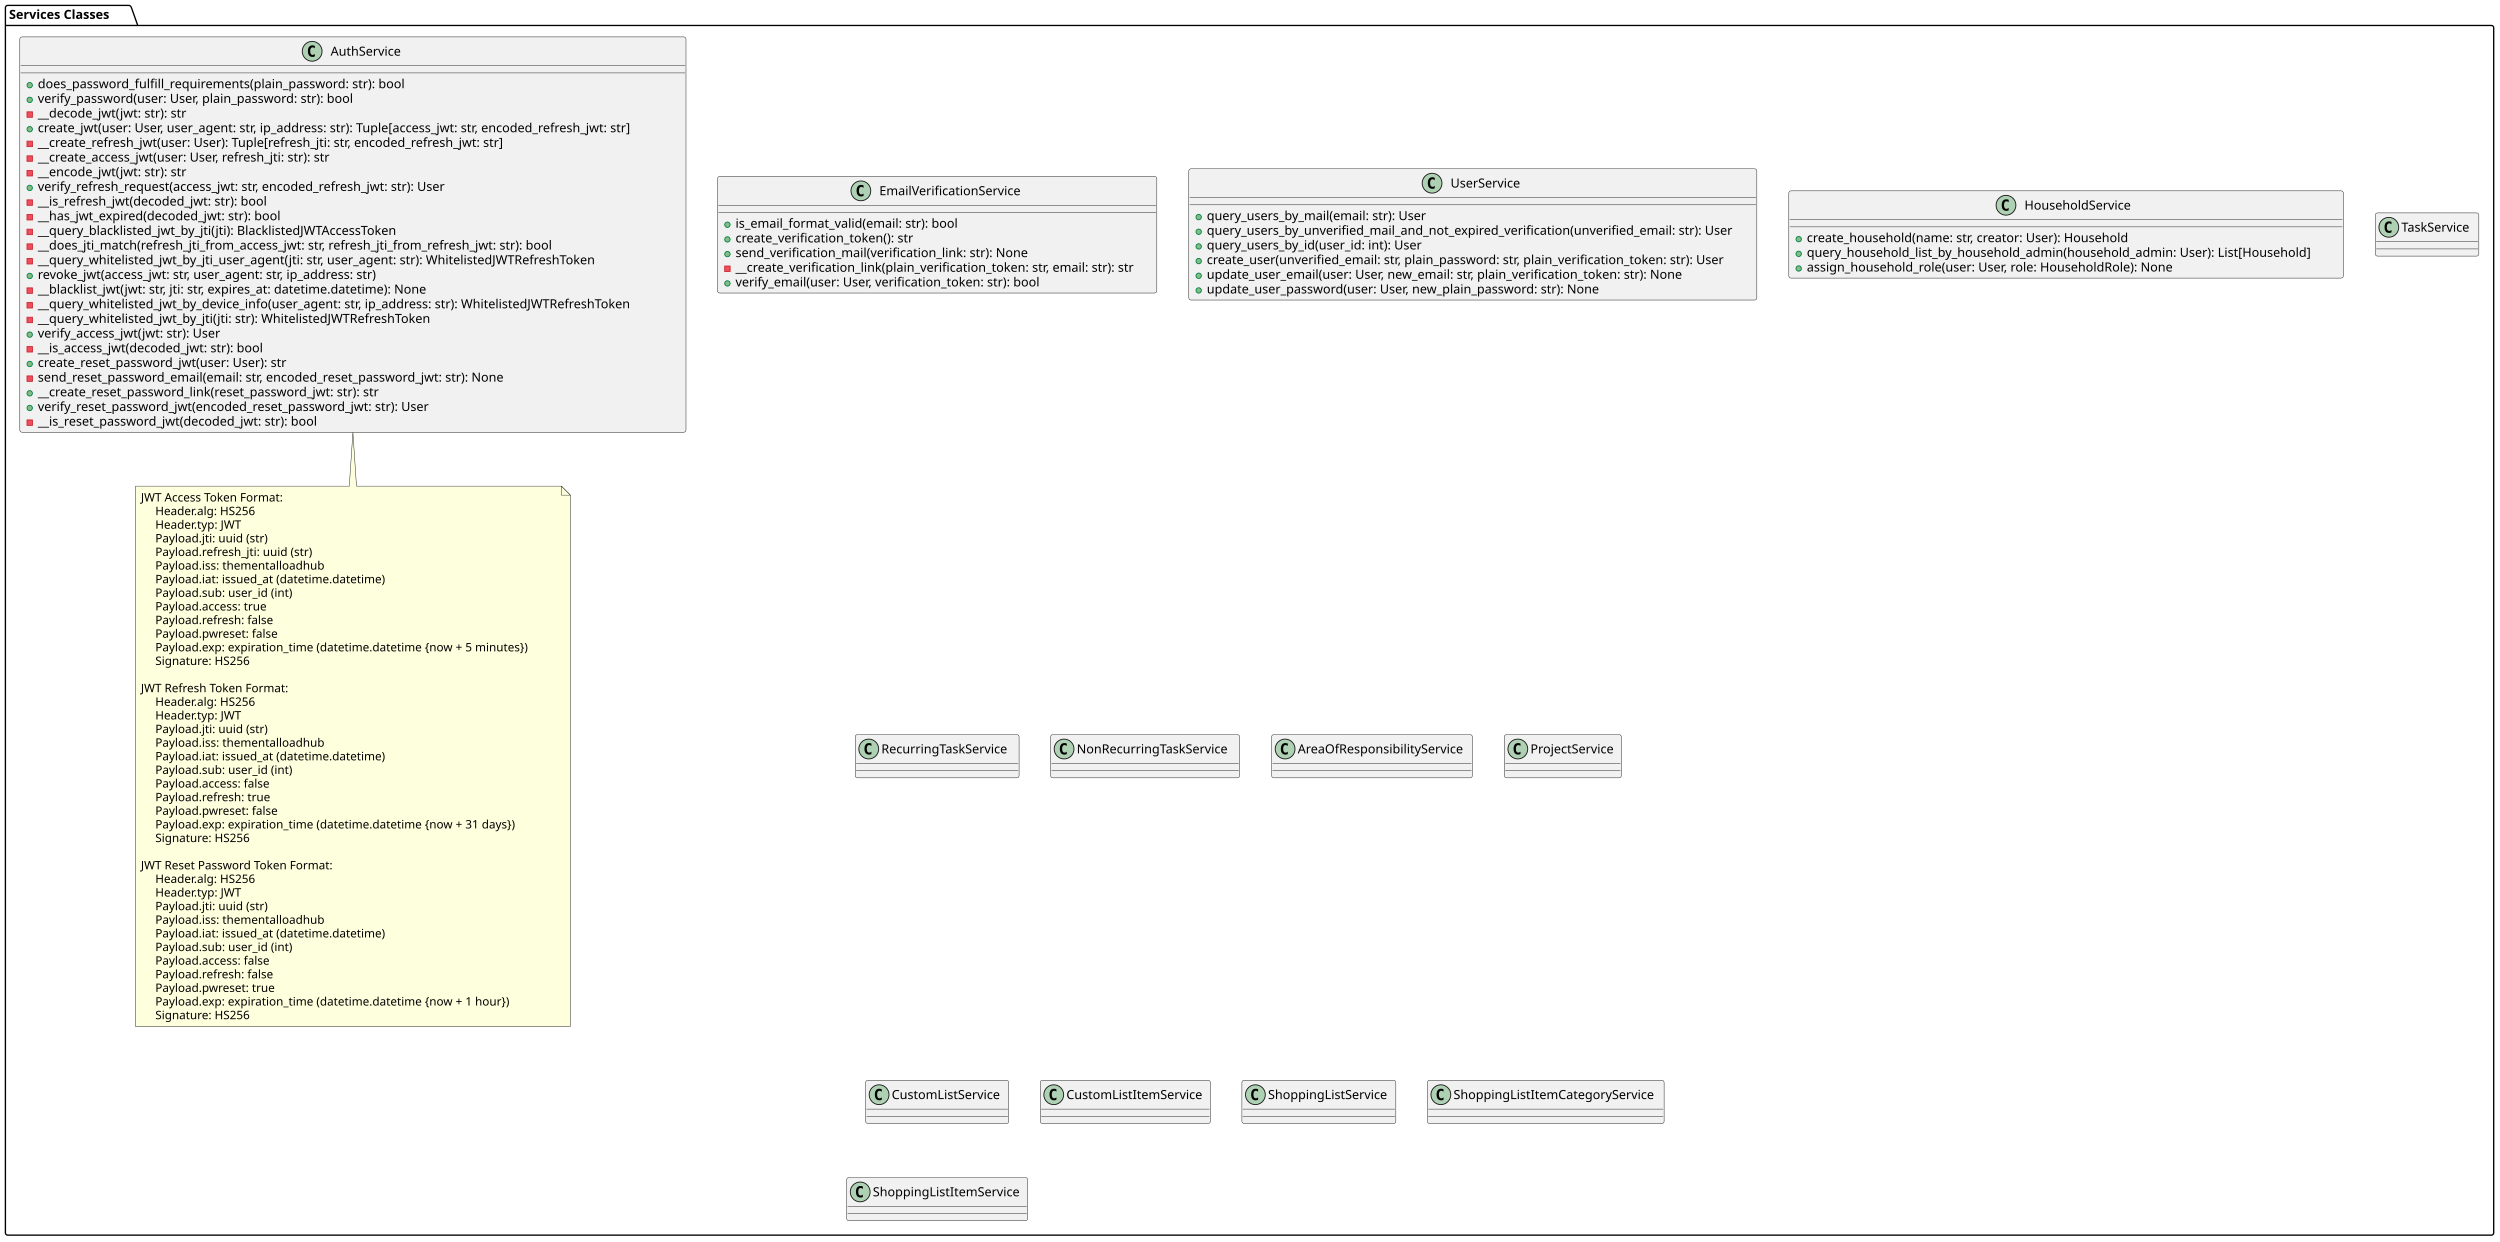
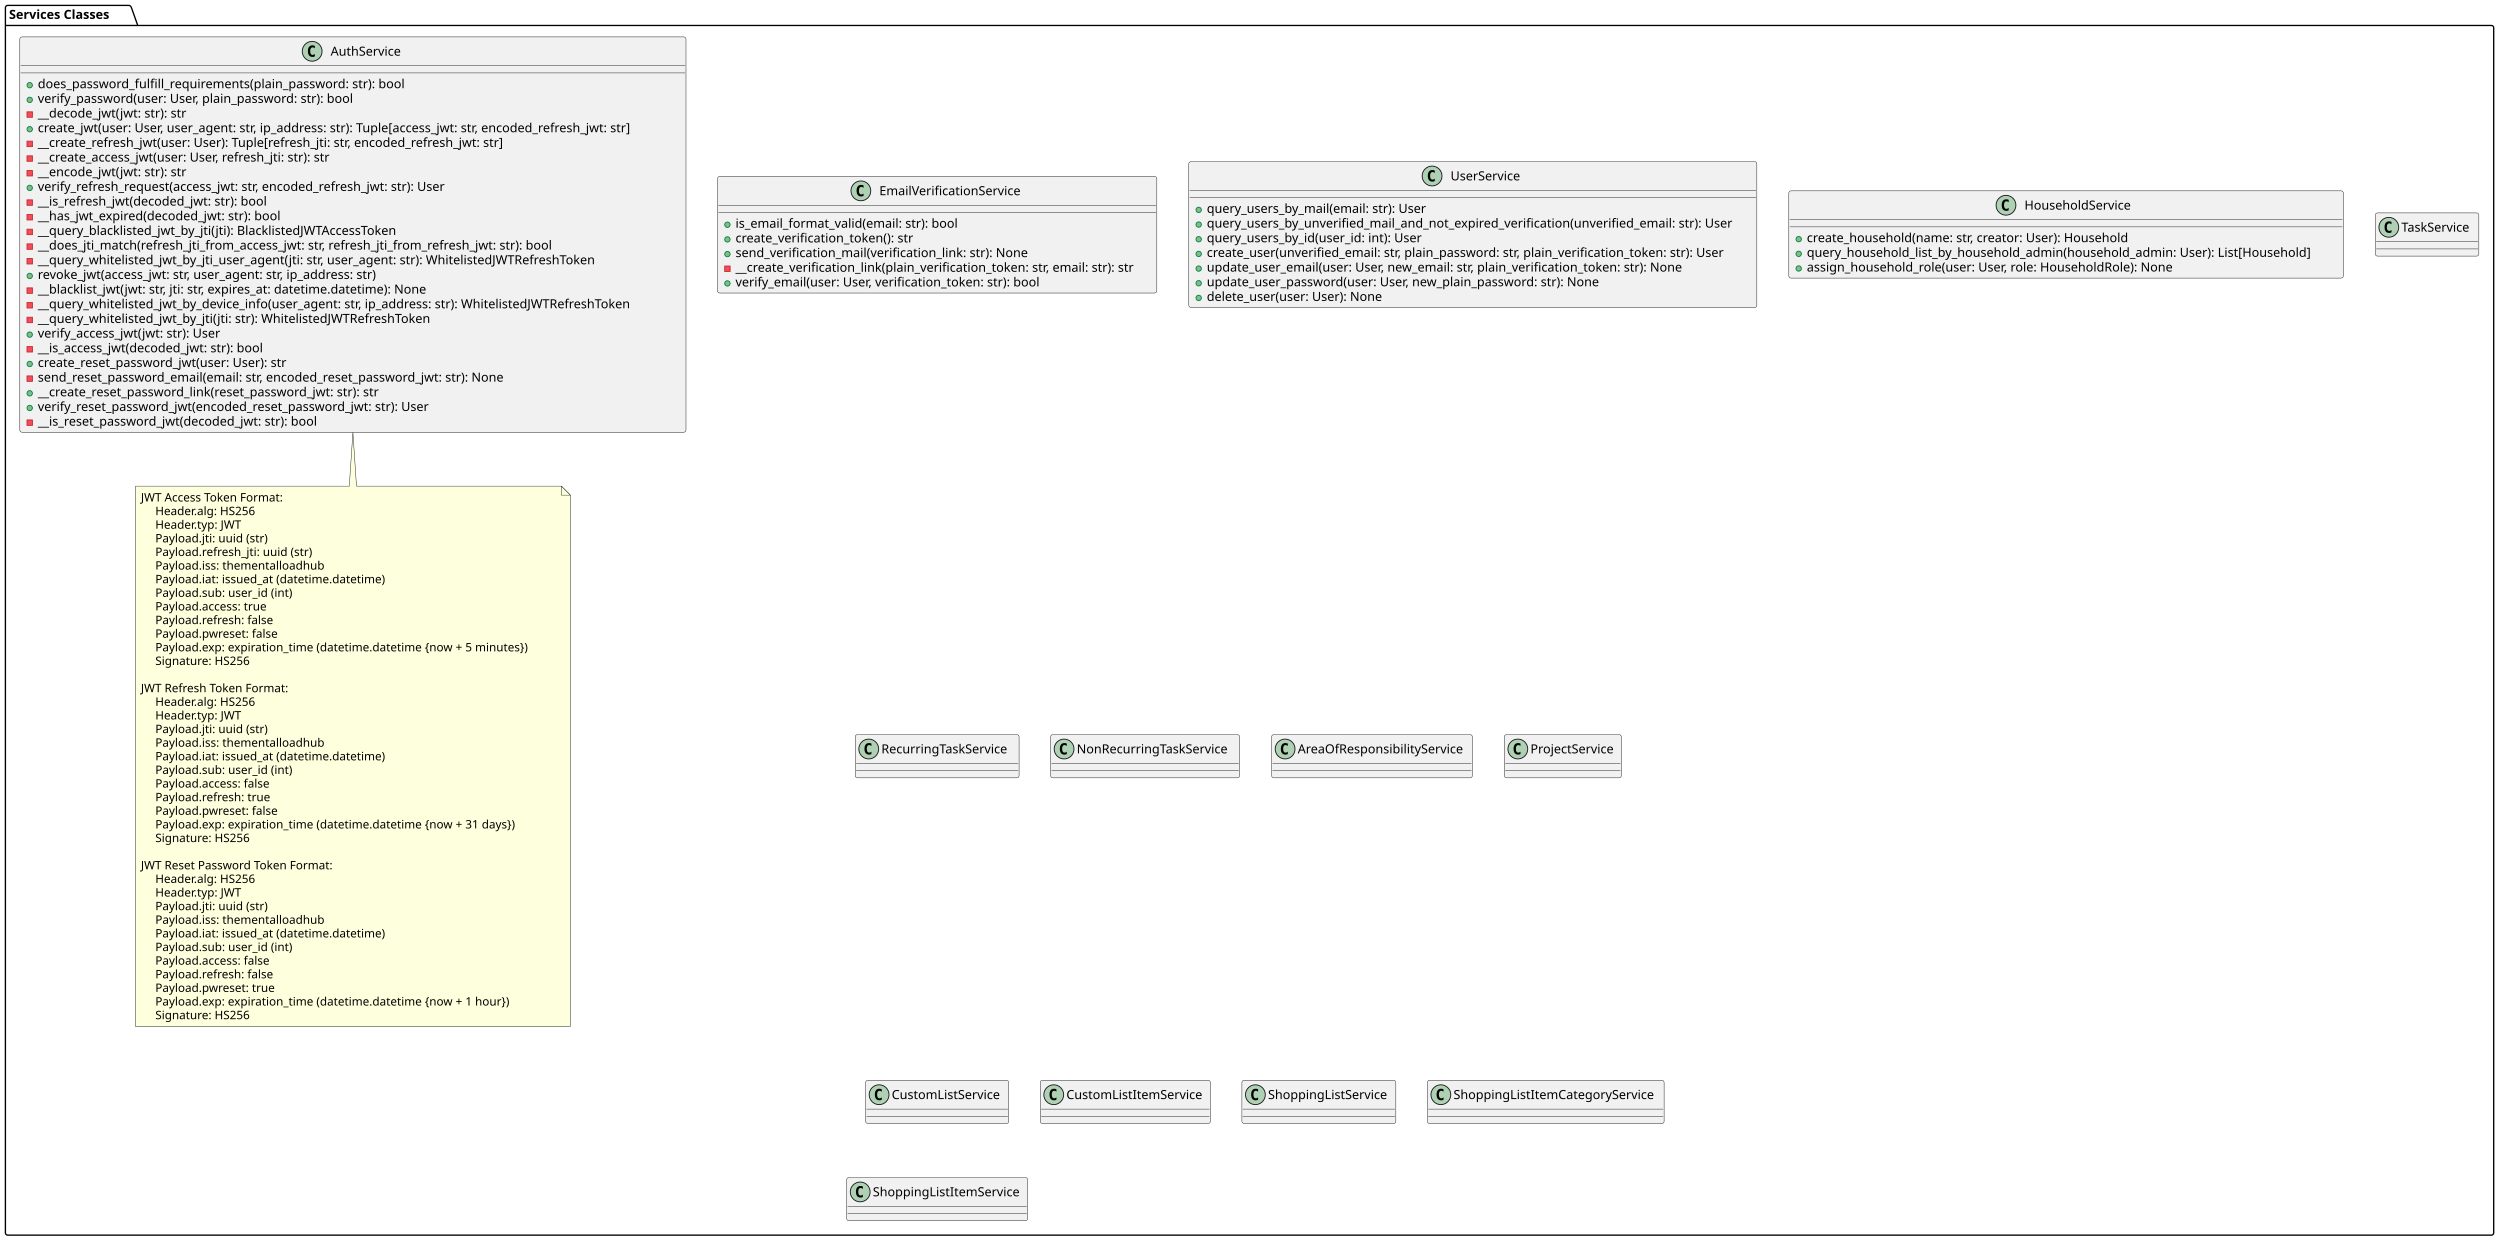
<svg xmlns="http://www.w3.org/2000/svg" contentStyleType="text/css" height="1379px" preserveAspectRatio="none" style="width:2777px;height:1379px;background:#FFFFFF;" version="1.1" viewBox="0 0 2777 1379" width="2777px" zoomAndPan="magnify">
  <defs />
  <g>
    <g id="cluster_Services Classes">
      <path d="M8.5,6 L143.5,6 A3.75,3.75 0 0 1 146,8.5 L153,28.297 L2767.5,28.297 A2.5,2.5 0 0 1 2770,30.797 L2770,1369.5 A2.5,2.5 0 0 1 2767.5,1372 L8.5,1372 A2.5,2.5 0 0 1 6,1369.5 L6,8.5 A2.5,2.5 0 0 1 8.5,6 " fill="none" style="stroke:#000000;stroke-width:1.5;" />
      <line style="stroke:#000000;stroke-width:1.5;" x1="6" x2="153" y1="28.297" y2="28.297" />
      <text fill="#000000" font-family="sans-serif" font-size="14" font-weight="bold" lengthAdjust="spacing" textLength="134" x="10" y="20.995">Services Classes</text>
    </g>
    <g id="elem_AuthService">
      <rect codeLine="366" fill="#F1F1F1" height="439.125" id="AuthService" rx="2.5" ry="2.5" style="stroke:#181818;stroke-width:0.5;" width="740" x="22" y="41" />
      <ellipse cx="346.75" cy="57" fill="#ADD1B2" rx="11" ry="11" style="stroke:#181818;stroke-width:1.0;" />
      <path d="M349.719,62.641 Q349.141,62.938 348.5,63.078 Q347.859,63.234 347.156,63.234 Q344.656,63.234 343.328,61.594 Q342.016,59.938 342.016,56.812 Q342.016,53.688 343.328,52.031 Q344.656,50.375 347.156,50.375 Q347.859,50.375 348.5,50.531 Q349.156,50.688 349.719,50.984 L349.719,53.703 Q349.094,53.125 348.5,52.859 Q347.906,52.578 347.281,52.578 Q345.938,52.578 345.25,53.656 Q344.562,54.719 344.562,56.812 Q344.562,58.906 345.25,59.984 Q345.938,61.047 347.281,61.047 Q347.906,61.047 348.5,60.781 Q349.094,60.5 349.719,59.922 L349.719,62.641 Z " fill="#000000" />
      <text fill="#000000" font-family="sans-serif" font-size="14" lengthAdjust="spacing" textLength="82" x="367.25" y="61.847">AuthService</text>
      <line style="stroke:#181818;stroke-width:0.5;" x1="23" x2="761" y1="73" y2="73" />
      <line style="stroke:#181818;stroke-width:0.5;" x1="23" x2="761" y1="81" y2="81" />
      <ellipse cx="33" cy="94.648" fill="#84BE84" rx="3" ry="3" style="stroke:#038048;stroke-width:1.0;" />
      <text fill="#000000" font-family="sans-serif" font-size="14" lengthAdjust="spacing" textLength="427" x="42" y="97.995">does_password_fulfill_requirements(plain_password: str): bool</text>
      <ellipse cx="33" cy="110.945" fill="#84BE84" rx="3" ry="3" style="stroke:#038048;stroke-width:1.0;" />
      <text fill="#000000" font-family="sans-serif" font-size="14" lengthAdjust="spacing" textLength="371" x="42" y="114.292">verify_password(user: User, plain_password: str): bool</text>
      <rect fill="#F24D5C" height="6" style="stroke:#C82930;stroke-width:1.0;" width="6" x="30" y="124.242" />
      <text fill="#000000" font-family="sans-serif" font-size="14" lengthAdjust="spacing" textLength="176" x="42" y="130.589">__decode_jwt(jwt: str): str</text>
      <ellipse cx="33" cy="143.539" fill="#84BE84" rx="3" ry="3" style="stroke:#038048;stroke-width:1.0;" />
      <text fill="#000000" font-family="sans-serif" font-size="14" lengthAdjust="spacing" textLength="714" x="42" y="146.886">create_jwt(user: User, user_agent: str, ip_address: str): Tuple[access_jwt: str, encoded_refresh_jwt: str]</text>
      <rect fill="#F24D5C" height="6" style="stroke:#C82930;stroke-width:1.0;" width="6" x="30" y="156.836" />
      <text fill="#000000" font-family="sans-serif" font-size="14" lengthAdjust="spacing" textLength="553" x="42" y="163.183">__create_refresh_jwt(user: User): Tuple[refresh_jti: str, encoded_refresh_jwt: str]</text>
      <rect fill="#F24D5C" height="6" style="stroke:#C82930;stroke-width:1.0;" width="6" x="30" y="173.133" />
      <text fill="#000000" font-family="sans-serif" font-size="14" lengthAdjust="spacing" textLength="351" x="42" y="179.48">__create_access_jwt(user: User, refresh_jti: str): str</text>
      <rect fill="#F24D5C" height="6" style="stroke:#C82930;stroke-width:1.0;" width="6" x="30" y="189.43" />
      <text fill="#000000" font-family="sans-serif" font-size="14" lengthAdjust="spacing" textLength="176" x="42" y="195.776">__encode_jwt(jwt: str): str</text>
      <ellipse cx="33" cy="208.727" fill="#84BE84" rx="3" ry="3" style="stroke:#038048;stroke-width:1.0;" />
      <text fill="#000000" font-family="sans-serif" font-size="14" lengthAdjust="spacing" textLength="484" x="42" y="212.073">verify_refresh_request(access_jwt: str, encoded_refresh_jwt: str): User</text>
      <rect fill="#F24D5C" height="6" style="stroke:#C82930;stroke-width:1.0;" width="6" x="30" y="222.023" />
      <text fill="#000000" font-family="sans-serif" font-size="14" lengthAdjust="spacing" textLength="271" x="42" y="228.37">__is_refresh_jwt(decoded_jwt: str): bool</text>
      <rect fill="#F24D5C" height="6" style="stroke:#C82930;stroke-width:1.0;" width="6" x="30" y="238.32" />
      <text fill="#000000" font-family="sans-serif" font-size="14" lengthAdjust="spacing" textLength="287" x="42" y="244.667">__has_jwt_expired(decoded_jwt: str): bool</text>
      <rect fill="#F24D5C" height="6" style="stroke:#C82930;stroke-width:1.0;" width="6" x="30" y="254.617" />
      <text fill="#000000" font-family="sans-serif" font-size="14" lengthAdjust="spacing" textLength="423" x="42" y="260.964">__query_blacklisted_jwt_by_jti(jti): BlacklistedJWTAccessToken</text>
      <rect fill="#F24D5C" height="6" style="stroke:#C82930;stroke-width:1.0;" width="6" x="30" y="270.914" />
      <text fill="#000000" font-family="sans-serif" font-size="14" lengthAdjust="spacing" textLength="602" x="42" y="277.261">__does_jti_match(refresh_jti_from_access_jwt: str, refresh_jti_from_refresh_jwt: str): bool</text>
      <rect fill="#F24D5C" height="6" style="stroke:#C82930;stroke-width:1.0;" width="6" x="30" y="287.211" />
      <text fill="#000000" font-family="sans-serif" font-size="14" lengthAdjust="spacing" textLength="655" x="42" y="293.558">__query_whitelisted_jwt_by_jti_user_agent(jti: str, user_agent: str): WhitelistedJWTRefreshToken</text>
      <ellipse cx="33" cy="306.508" fill="#84BE84" rx="3" ry="3" style="stroke:#038048;stroke-width:1.0;" />
      <text fill="#000000" font-family="sans-serif" font-size="14" lengthAdjust="spacing" textLength="408" x="42" y="309.854">revoke_jwt(access_jwt: str, user_agent: str, ip_address: str)</text>
      <rect fill="#F24D5C" height="6" style="stroke:#C82930;stroke-width:1.0;" width="6" x="30" y="319.805" />
      <text fill="#000000" font-family="sans-serif" font-size="14" lengthAdjust="spacing" textLength="456" x="42" y="326.151">__blacklist_jwt(jwt: str, jti: str, expires_at: datetime.datetime): None</text>
      <rect fill="#F24D5C" height="6" style="stroke:#C82930;stroke-width:1.0;" width="6" x="30" y="336.102" />
      <text fill="#000000" font-family="sans-serif" font-size="14" lengthAdjust="spacing" textLength="700" x="42" y="342.448">__query_whitelisted_jwt_by_device_info(user_agent: str, ip_address: str): WhitelistedJWTRefreshToken</text>
      <rect fill="#F24D5C" height="6" style="stroke:#C82930;stroke-width:1.0;" width="6" x="30" y="352.398" />
      <text fill="#000000" font-family="sans-serif" font-size="14" lengthAdjust="spacing" textLength="457" x="42" y="358.745">__query_whitelisted_jwt_by_jti(jti: str): WhitelistedJWTRefreshToken</text>
      <ellipse cx="33" cy="371.695" fill="#84BE84" rx="3" ry="3" style="stroke:#038048;stroke-width:1.0;" />
      <text fill="#000000" font-family="sans-serif" font-size="14" lengthAdjust="spacing" textLength="214" x="42" y="375.042">verify_access_jwt(jwt: str): User</text>
      <rect fill="#F24D5C" height="6" style="stroke:#C82930;stroke-width:1.0;" width="6" x="30" y="384.992" />
      <text fill="#000000" font-family="sans-serif" font-size="14" lengthAdjust="spacing" textLength="271" x="42" y="391.339">__is_access_jwt(decoded_jwt: str): bool</text>
      <ellipse cx="33" cy="404.289" fill="#84BE84" rx="3" ry="3" style="stroke:#038048;stroke-width:1.0;" />
      <text fill="#000000" font-family="sans-serif" font-size="14" lengthAdjust="spacing" textLength="296" x="42" y="407.636">create_reset_password_jwt(user: User): str</text>
      <rect fill="#F24D5C" height="6" style="stroke:#C82930;stroke-width:1.0;" width="6" x="30" y="417.586" />
      <text fill="#000000" font-family="sans-serif" font-size="14" lengthAdjust="spacing" textLength="554" x="42" y="423.933">send_reset_password_email(email: str, encoded_reset_password_jwt: str): None</text>
      <ellipse cx="33" cy="436.883" fill="#84BE84" rx="3" ry="3" style="stroke:#038048;stroke-width:1.0;" />
      <text fill="#000000" font-family="sans-serif" font-size="14" lengthAdjust="spacing" textLength="405" x="42" y="440.229">__create_reset_password_link(reset_password_jwt: str): str</text>
      <ellipse cx="33" cy="453.18" fill="#84BE84" rx="3" ry="3" style="stroke:#038048;stroke-width:1.0;" />
      <text fill="#000000" font-family="sans-serif" font-size="14" lengthAdjust="spacing" textLength="461" x="42" y="456.526">verify_reset_password_jwt(encoded_reset_password_jwt: str): User</text>
      <rect fill="#F24D5C" height="6" style="stroke:#C82930;stroke-width:1.0;" width="6" x="30" y="466.477" />
      <text fill="#000000" font-family="sans-serif" font-size="14" lengthAdjust="spacing" textLength="332" x="42" y="472.823">__is_reset_password_jwt(decoded_jwt: str): bool</text>
    </g>
    <g id="elem_GMN4">
      <path d="M150.5,540 L150.5,1140.18 A0,0 0 0 0 150.5,1140.18 L633.5,1140.18 A0,0 0 0 0 633.5,1140.18 L633.5,550 L623.5,540 L396,540 L392,480.24 L388,540 L150.5,540 A0,0 0 0 0 150.5,540 " fill="#FEFFDD" style="stroke:#181818;stroke-width:0.5;" />
      <path d="M623.5,540 L623.5,550 L633.5,550 L623.5,540 " fill="#FEFFDD" style="stroke:#181818;stroke-width:0.5;" />
      <text fill="#000000" font-family="sans-serif" font-size="13" lengthAdjust="spacing" textLength="166" x="156.5" y="557.067">JWT Access Token Format:</text>
      <text fill="#000000" font-family="sans-serif" font-size="13" lengthAdjust="spacing" textLength="121" x="172.5" y="572.2">Header.alg: HS256</text>
      <text fill="#000000" font-family="sans-serif" font-size="13" lengthAdjust="spacing" textLength="100" x="172.5" y="587.332">Header.typ: JWT</text>
      <text fill="#000000" font-family="sans-serif" font-size="13" lengthAdjust="spacing" textLength="131" x="172.5" y="602.465">Payload.jti: uuid (str)</text>
      <text fill="#000000" font-family="sans-serif" font-size="13" lengthAdjust="spacing" textLength="183" x="172.5" y="617.598">Payload.refresh_jti: uuid (str)</text>
      <text fill="#000000" font-family="sans-serif" font-size="13" lengthAdjust="spacing" textLength="196" x="172.5" y="632.731">Payload.iss: thementalloadhub</text>
      <text fill="#000000" font-family="sans-serif" font-size="13" lengthAdjust="spacing" textLength="273" x="172.5" y="647.864">Payload.iat: issued_at (datetime.datetime)</text>
      <text fill="#000000" font-family="sans-serif" font-size="13" lengthAdjust="spacing" textLength="161" x="172.5" y="662.997">Payload.sub: user_id (int)</text>
      <text fill="#000000" font-family="sans-serif" font-size="13" lengthAdjust="spacing" textLength="132" x="172.5" y="678.129">Payload.access: true</text>
      <text fill="#000000" font-family="sans-serif" font-size="13" lengthAdjust="spacing" textLength="137" x="172.5" y="693.262">Payload.refresh: false</text>
      <text fill="#000000" font-family="sans-serif" font-size="13" lengthAdjust="spacing" textLength="142" x="172.5" y="708.395">Payload.pwreset: false</text>
      <text fill="#000000" font-family="sans-serif" font-size="13" lengthAdjust="spacing" textLength="446" x="172.5" y="723.528">Payload.exp: expiration_time (datetime.datetime {now + 5 minutes})</text>
      <text fill="#000000" font-family="sans-serif" font-size="13" lengthAdjust="spacing" textLength="113" x="172.5" y="738.661">Signature: HS256</text>
      <text fill="#000000" font-family="sans-serif" font-size="13" lengthAdjust="spacing" textLength="4" x="156.5" y="753.793"> </text>
      <text fill="#000000" font-family="sans-serif" font-size="13" lengthAdjust="spacing" textLength="169" x="156.5" y="768.926">JWT Refresh Token Format:</text>
      <text fill="#000000" font-family="sans-serif" font-size="13" lengthAdjust="spacing" textLength="121" x="172.5" y="784.059">Header.alg: HS256</text>
      <text fill="#000000" font-family="sans-serif" font-size="13" lengthAdjust="spacing" textLength="100" x="172.5" y="799.192">Header.typ: JWT</text>
      <text fill="#000000" font-family="sans-serif" font-size="13" lengthAdjust="spacing" textLength="131" x="172.5" y="814.325">Payload.jti: uuid (str)</text>
      <text fill="#000000" font-family="sans-serif" font-size="13" lengthAdjust="spacing" textLength="196" x="172.5" y="829.457">Payload.iss: thementalloadhub</text>
      <text fill="#000000" font-family="sans-serif" font-size="13" lengthAdjust="spacing" textLength="273" x="172.5" y="844.59">Payload.iat: issued_at (datetime.datetime)</text>
      <text fill="#000000" font-family="sans-serif" font-size="13" lengthAdjust="spacing" textLength="161" x="172.5" y="859.723">Payload.sub: user_id (int)</text>
      <text fill="#000000" font-family="sans-serif" font-size="13" lengthAdjust="spacing" textLength="136" x="172.5" y="874.856">Payload.access: false</text>
      <text fill="#000000" font-family="sans-serif" font-size="13" lengthAdjust="spacing" textLength="133" x="172.5" y="889.989">Payload.refresh: true</text>
      <text fill="#000000" font-family="sans-serif" font-size="13" lengthAdjust="spacing" textLength="142" x="172.5" y="905.122">Payload.pwreset: false</text>
      <text fill="#000000" font-family="sans-serif" font-size="13" lengthAdjust="spacing" textLength="432" x="172.5" y="920.254">Payload.exp: expiration_time (datetime.datetime {now + 31 days})</text>
      <text fill="#000000" font-family="sans-serif" font-size="13" lengthAdjust="spacing" textLength="113" x="172.5" y="935.387">Signature: HS256</text>
      <text fill="#000000" font-family="sans-serif" font-size="13" lengthAdjust="spacing" textLength="4" x="156.5" y="950.52"> </text>
      <text fill="#000000" font-family="sans-serif" font-size="13" lengthAdjust="spacing" textLength="221" x="156.5" y="965.653">JWT Reset Password Token Format:</text>
      <text fill="#000000" font-family="sans-serif" font-size="13" lengthAdjust="spacing" textLength="121" x="172.5" y="980.786">Header.alg: HS256</text>
      <text fill="#000000" font-family="sans-serif" font-size="13" lengthAdjust="spacing" textLength="100" x="172.5" y="995.918">Header.typ: JWT</text>
      <text fill="#000000" font-family="sans-serif" font-size="13" lengthAdjust="spacing" textLength="131" x="172.5" y="1011.051">Payload.jti: uuid (str)</text>
      <text fill="#000000" font-family="sans-serif" font-size="13" lengthAdjust="spacing" textLength="196" x="172.5" y="1026.184">Payload.iss: thementalloadhub</text>
      <text fill="#000000" font-family="sans-serif" font-size="13" lengthAdjust="spacing" textLength="273" x="172.5" y="1041.317">Payload.iat: issued_at (datetime.datetime)</text>
      <text fill="#000000" font-family="sans-serif" font-size="13" lengthAdjust="spacing" textLength="161" x="172.5" y="1056.45">Payload.sub: user_id (int)</text>
      <text fill="#000000" font-family="sans-serif" font-size="13" lengthAdjust="spacing" textLength="136" x="172.5" y="1071.582">Payload.access: false</text>
      <text fill="#000000" font-family="sans-serif" font-size="13" lengthAdjust="spacing" textLength="137" x="172.5" y="1086.715">Payload.refresh: false</text>
      <text fill="#000000" font-family="sans-serif" font-size="13" lengthAdjust="spacing" textLength="138" x="172.5" y="1101.848">Payload.pwreset: true</text>
      <text fill="#000000" font-family="sans-serif" font-size="13" lengthAdjust="spacing" textLength="423" x="172.5" y="1116.981">Payload.exp: expiration_time (datetime.datetime {now + 1 hour})</text>
      <text fill="#000000" font-family="sans-serif" font-size="13" lengthAdjust="spacing" textLength="113" x="172.5" y="1132.114">Signature: HS256</text>
    </g>
    <g id="elem_EmailVerificationService">
      <rect codeLine="434" fill="#F1F1F1" height="129.484" id="EmailVerificationService" rx="2.5" ry="2.5" style="stroke:#181818;stroke-width:0.5;" width="488" x="797" y="196" />
      <ellipse cx="956.25" cy="212" fill="#ADD1B2" rx="11" ry="11" style="stroke:#181818;stroke-width:1.0;" />
      <path d="M959.219,217.641 Q958.641,217.938 958,218.078 Q957.359,218.234 956.656,218.234 Q954.156,218.234 952.828,216.594 Q951.516,214.938 951.516,211.812 Q951.516,208.688 952.828,207.031 Q954.156,205.375 956.656,205.375 Q957.359,205.375 958,205.531 Q958.656,205.688 959.219,205.984 L959.219,208.703 Q958.594,208.125 958,207.859 Q957.406,207.578 956.781,207.578 Q955.438,207.578 954.75,208.656 Q954.062,209.719 954.062,211.812 Q954.062,213.906 954.75,214.984 Q955.438,216.047 956.781,216.047 Q957.406,216.047 958,215.781 Q958.594,215.5 959.219,214.922 L959.219,217.641 Z " fill="#000000" />
      <text fill="#000000" font-family="sans-serif" font-size="14" lengthAdjust="spacing" textLength="161" x="976.75" y="216.847">EmailVerificationService</text>
      <line style="stroke:#181818;stroke-width:0.5;" x1="798" x2="1284" y1="228" y2="228" />
      <line style="stroke:#181818;stroke-width:0.5;" x1="798" x2="1284" y1="236" y2="236" />
      <ellipse cx="808" cy="249.648" fill="#84BE84" rx="3" ry="3" style="stroke:#038048;stroke-width:1.0;" />
      <text fill="#000000" font-family="sans-serif" font-size="14" lengthAdjust="spacing" textLength="254" x="817" y="252.995">is_email_format_valid(email: str): bool</text>
      <ellipse cx="808" cy="265.945" fill="#84BE84" rx="3" ry="3" style="stroke:#038048;stroke-width:1.0;" />
      <text fill="#000000" font-family="sans-serif" font-size="14" lengthAdjust="spacing" textLength="208" x="817" y="269.292">create_verification_token(): str</text>
      <ellipse cx="808" cy="282.242" fill="#84BE84" rx="3" ry="3" style="stroke:#038048;stroke-width:1.0;" />
      <text fill="#000000" font-family="sans-serif" font-size="14" lengthAdjust="spacing" textLength="335" x="817" y="285.589">send_verification_mail(verification_link: str): None</text>
      <rect fill="#F24D5C" height="6" style="stroke:#C82930;stroke-width:1.0;" width="6" x="805" y="295.539" />
      <text fill="#000000" font-family="sans-serif" font-size="14" lengthAdjust="spacing" textLength="462" x="817" y="301.886">__create_verification_link(plain_verification_token: str, email: str): str</text>
      <ellipse cx="808" cy="314.836" fill="#84BE84" rx="3" ry="3" style="stroke:#038048;stroke-width:1.0;" />
      <text fill="#000000" font-family="sans-serif" font-size="14" lengthAdjust="spacing" textLength="354" x="817" y="318.183">verify_email(user: User, verification_token: str): bool</text>
    </g>
    <g id="elem_UserService">
-       <rect codeLine="442" fill="#F1F1F1" height="145.781" id="UserService" rx="2.5" ry="2.5" style="stroke:#181818;stroke-width:0.5;" width="631" x="1320.5" y="187.5" />
-       <ellipse cx="1590.75" cy="203.5" fill="#ADD1B2" rx="11" ry="11" style="stroke:#181818;stroke-width:1.0;" />
-       <path d="M1593.719,209.141 Q1593.141,209.438 1592.5,209.578 Q1591.859,209.734 1591.156,209.734 Q1588.656,209.734 1587.328,208.094 Q1586.016,206.438 1586.016,203.312 Q1586.016,200.188 1587.328,198.531 Q1588.656,196.875 1591.156,196.875 Q1591.859,196.875 1592.5,197.031 Q1593.156,197.188 1593.719,197.484 L1593.719,200.203 Q1593.094,199.625 1592.5,199.359 Q1591.906,199.078 1591.281,199.078 Q1589.938,199.078 1589.25,200.156 Q1588.562,201.219 1588.562,203.312 Q1588.562,205.406 1589.25,206.484 Q1589.938,207.547 1591.281,207.547 Q1591.906,207.547 1592.5,207.281 Q1593.094,207 1593.719,206.422 L1593.719,209.141 Z " fill="#000000" />
-       <text fill="#000000" font-family="sans-serif" font-size="14" lengthAdjust="spacing" textLength="82" x="1611.25" y="208.347">UserService</text>
+       <rect codeLine="442" fill="#F1F1F1" height="162.078" id="UserService" rx="2.5" ry="2.5" style="stroke:#181818;stroke-width:0.5;" width="631" x="1320.5" y="179.5" />
+       <ellipse cx="1590.75" cy="195.5" fill="#ADD1B2" rx="11" ry="11" style="stroke:#181818;stroke-width:1.0;" />
+       <path d="M1593.719,201.141 Q1593.141,201.438 1592.5,201.578 Q1591.859,201.734 1591.156,201.734 Q1588.656,201.734 1587.328,200.094 Q1586.016,198.438 1586.016,195.312 Q1586.016,192.188 1587.328,190.531 Q1588.656,188.875 1591.156,188.875 Q1591.859,188.875 1592.5,189.031 Q1593.156,189.188 1593.719,189.484 L1593.719,192.203 Q1593.094,191.625 1592.5,191.359 Q1591.906,191.078 1591.281,191.078 Q1589.938,191.078 1589.25,192.156 Q1588.562,193.219 1588.562,195.312 Q1588.562,197.406 1589.25,198.484 Q1589.938,199.547 1591.281,199.547 Q1591.906,199.547 1592.5,199.281 Q1593.094,199 1593.719,198.422 L1593.719,201.141 Z " fill="#000000" />
+       <text fill="#000000" font-family="sans-serif" font-size="14" lengthAdjust="spacing" textLength="82" x="1611.25" y="200.347">UserService</text>
+       <line style="stroke:#181818;stroke-width:0.5;" x1="1321.5" x2="1950.5" y1="211.5" y2="211.5" />
      <line style="stroke:#181818;stroke-width:0.5;" x1="1321.5" x2="1950.5" y1="219.5" y2="219.5" />
-       <line style="stroke:#181818;stroke-width:0.5;" x1="1321.5" x2="1950.5" y1="227.5" y2="227.5" />
-       <ellipse cx="1331.5" cy="241.148" fill="#84BE84" rx="3" ry="3" style="stroke:#038048;stroke-width:1.0;" />
-       <text fill="#000000" font-family="sans-serif" font-size="14" lengthAdjust="spacing" textLength="256" x="1340.5" y="244.495">query_users_by_mail(email: str): User</text>
-       <ellipse cx="1331.5" cy="257.445" fill="#84BE84" rx="3" ry="3" style="stroke:#038048;stroke-width:1.0;" />
-       <text fill="#000000" font-family="sans-serif" font-size="14" lengthAdjust="spacing" textLength="605" x="1340.5" y="260.792">query_users_by_unverified_mail_and_not_expired_verification(unverified_email: str): User</text>
-       <ellipse cx="1331.5" cy="273.742" fill="#84BE84" rx="3" ry="3" style="stroke:#038048;stroke-width:1.0;" />
-       <text fill="#000000" font-family="sans-serif" font-size="14" lengthAdjust="spacing" textLength="254" x="1340.5" y="277.089">query_users_by_id(user_id: int): User</text>
-       <ellipse cx="1331.5" cy="290.039" fill="#84BE84" rx="3" ry="3" style="stroke:#038048;stroke-width:1.0;" />
-       <text fill="#000000" font-family="sans-serif" font-size="14" lengthAdjust="spacing" textLength="605" x="1340.5" y="293.386">create_user(unverified_email: str, plain_password: str, plain_verification_token: str): User</text>
-       <ellipse cx="1331.5" cy="306.336" fill="#84BE84" rx="3" ry="3" style="stroke:#038048;stroke-width:1.0;" />
-       <text fill="#000000" font-family="sans-serif" font-size="14" lengthAdjust="spacing" textLength="559" x="1340.5" y="309.683">update_user_email(user: User, new_email: str, plain_verification_token: str): None</text>
-       <ellipse cx="1331.5" cy="322.633" fill="#84BE84" rx="3" ry="3" style="stroke:#038048;stroke-width:1.0;" />
-       <text fill="#000000" font-family="sans-serif" font-size="14" lengthAdjust="spacing" textLength="466" x="1340.5" y="325.979">update_user_password(user: User, new_plain_password: str): None</text>
+       <ellipse cx="1331.5" cy="233.148" fill="#84BE84" rx="3" ry="3" style="stroke:#038048;stroke-width:1.0;" />
+       <text fill="#000000" font-family="sans-serif" font-size="14" lengthAdjust="spacing" textLength="256" x="1340.5" y="236.495">query_users_by_mail(email: str): User</text>
+       <ellipse cx="1331.5" cy="249.445" fill="#84BE84" rx="3" ry="3" style="stroke:#038048;stroke-width:1.0;" />
+       <text fill="#000000" font-family="sans-serif" font-size="14" lengthAdjust="spacing" textLength="605" x="1340.5" y="252.792">query_users_by_unverified_mail_and_not_expired_verification(unverified_email: str): User</text>
+       <ellipse cx="1331.5" cy="265.742" fill="#84BE84" rx="3" ry="3" style="stroke:#038048;stroke-width:1.0;" />
+       <text fill="#000000" font-family="sans-serif" font-size="14" lengthAdjust="spacing" textLength="254" x="1340.5" y="269.089">query_users_by_id(user_id: int): User</text>
+       <ellipse cx="1331.5" cy="282.039" fill="#84BE84" rx="3" ry="3" style="stroke:#038048;stroke-width:1.0;" />
+       <text fill="#000000" font-family="sans-serif" font-size="14" lengthAdjust="spacing" textLength="605" x="1340.5" y="285.386">create_user(unverified_email: str, plain_password: str, plain_verification_token: str): User</text>
+       <ellipse cx="1331.5" cy="298.336" fill="#84BE84" rx="3" ry="3" style="stroke:#038048;stroke-width:1.0;" />
+       <text fill="#000000" font-family="sans-serif" font-size="14" lengthAdjust="spacing" textLength="559" x="1340.5" y="301.683">update_user_email(user: User, new_email: str, plain_verification_token: str): None</text>
+       <ellipse cx="1331.5" cy="314.633" fill="#84BE84" rx="3" ry="3" style="stroke:#038048;stroke-width:1.0;" />
+       <text fill="#000000" font-family="sans-serif" font-size="14" lengthAdjust="spacing" textLength="466" x="1340.5" y="317.979">update_user_password(user: User, new_plain_password: str): None</text>
+       <ellipse cx="1331.5" cy="330.93" fill="#84BE84" rx="3" ry="3" style="stroke:#038048;stroke-width:1.0;" />
+       <text fill="#000000" font-family="sans-serif" font-size="14" lengthAdjust="spacing" textLength="210" x="1340.5" y="334.276">delete_user(user: User): None</text>
    </g>
    <g id="elem_HouseholdService">
-       <rect codeLine="451" fill="#F1F1F1" height="96.891" id="HouseholdService" rx="2.5" ry="2.5" style="stroke:#181818;stroke-width:0.5;" width="616" x="1987" y="212" />
+       <rect codeLine="452" fill="#F1F1F1" height="96.891" id="HouseholdService" rx="2.5" ry="2.5" style="stroke:#181818;stroke-width:0.5;" width="616" x="1987" y="212" />
      <ellipse cx="2228.25" cy="228" fill="#ADD1B2" rx="11" ry="11" style="stroke:#181818;stroke-width:1.0;" />
      <path d="M2231.219,233.641 Q2230.641,233.938 2230,234.078 Q2229.359,234.234 2228.656,234.234 Q2226.156,234.234 2224.828,232.594 Q2223.516,230.938 2223.516,227.812 Q2223.516,224.688 2224.828,223.031 Q2226.156,221.375 2228.656,221.375 Q2229.359,221.375 2230,221.531 Q2230.656,221.688 2231.219,221.984 L2231.219,224.703 Q2230.594,224.125 2230,223.859 Q2229.406,223.578 2228.781,223.578 Q2227.438,223.578 2226.75,224.656 Q2226.062,225.719 2226.062,227.812 Q2226.062,229.906 2226.75,230.984 Q2227.438,232.047 2228.781,232.047 Q2229.406,232.047 2230,231.781 Q2230.594,231.5 2231.219,230.922 L2231.219,233.641 Z " fill="#000000" />
      <text fill="#000000" font-family="sans-serif" font-size="14" lengthAdjust="spacing" textLength="125" x="2248.75" y="232.847">HouseholdService</text>
      <line style="stroke:#181818;stroke-width:0.5;" x1="1988" x2="2602" y1="244" y2="244" />
      <line style="stroke:#181818;stroke-width:0.5;" x1="1988" x2="2602" y1="252" y2="252" />
      <ellipse cx="1998" cy="265.648" fill="#84BE84" rx="3" ry="3" style="stroke:#038048;stroke-width:1.0;" />
      <text fill="#000000" font-family="sans-serif" font-size="14" lengthAdjust="spacing" textLength="383" x="2007" y="268.995">create_household(name: str, creator: User): Household</text>
      <ellipse cx="1998" cy="281.945" fill="#84BE84" rx="3" ry="3" style="stroke:#038048;stroke-width:1.0;" />
      <text fill="#000000" font-family="sans-serif" font-size="14" lengthAdjust="spacing" textLength="590" x="2007" y="285.292">query_household_list_by_household_admin(household_admin: User): List[Household]</text>
      <ellipse cx="1998" cy="298.242" fill="#84BE84" rx="3" ry="3" style="stroke:#038048;stroke-width:1.0;" />
      <text fill="#000000" font-family="sans-serif" font-size="14" lengthAdjust="spacing" textLength="436" x="2007" y="301.589">assign_household_role(user: User, role: HouseholdRole): None</text>
    </g>
    <g id="elem_TaskService">
-       <rect codeLine="460" fill="#F1F1F1" height="48" id="TaskService" rx="2.5" ry="2.5" style="stroke:#181818;stroke-width:0.5;" width="115" x="2638.5" y="236.5" />
+       <rect codeLine="458" fill="#F1F1F1" height="48" id="TaskService" rx="2.5" ry="2.5" style="stroke:#181818;stroke-width:0.5;" width="115" x="2638.5" y="236.5" />
      <ellipse cx="2653.5" cy="252.5" fill="#ADD1B2" rx="11" ry="11" style="stroke:#181818;stroke-width:1.0;" />
      <path d="M2656.469,258.141 Q2655.891,258.438 2655.25,258.578 Q2654.609,258.734 2653.906,258.734 Q2651.406,258.734 2650.078,257.094 Q2648.766,255.438 2648.766,252.312 Q2648.766,249.188 2650.078,247.531 Q2651.406,245.875 2653.906,245.875 Q2654.609,245.875 2655.25,246.031 Q2655.906,246.188 2656.469,246.484 L2656.469,249.203 Q2655.844,248.625 2655.25,248.359 Q2654.656,248.078 2654.031,248.078 Q2652.688,248.078 2652,249.156 Q2651.312,250.219 2651.312,252.312 Q2651.312,254.406 2652,255.484 Q2652.688,256.547 2654.031,256.547 Q2654.656,256.547 2655.25,256.281 Q2655.844,256 2656.469,255.422 L2656.469,258.141 Z " fill="#000000" />
      <text fill="#000000" font-family="sans-serif" font-size="14" lengthAdjust="spacing" textLength="83" x="2667.5" y="257.347">TaskService</text>
      <line style="stroke:#181818;stroke-width:0.5;" x1="2639.5" x2="2752.5" y1="268.5" y2="268.5" />
      <line style="stroke:#181818;stroke-width:0.5;" x1="2639.5" x2="2752.5" y1="276.5" y2="276.5" />
    </g>
    <g id="elem_RecurringTaskService">
-       <rect codeLine="463" fill="#F1F1F1" height="48" id="RecurringTaskService" rx="2.5" ry="2.5" style="stroke:#181818;stroke-width:0.5;" width="182" x="950" y="816" />
+       <rect codeLine="461" fill="#F1F1F1" height="48" id="RecurringTaskService" rx="2.5" ry="2.5" style="stroke:#181818;stroke-width:0.5;" width="182" x="950" y="816" />
      <ellipse cx="965" cy="832" fill="#ADD1B2" rx="11" ry="11" style="stroke:#181818;stroke-width:1.0;" />
      <path d="M967.969,837.641 Q967.391,837.938 966.75,838.078 Q966.109,838.234 965.406,838.234 Q962.906,838.234 961.578,836.594 Q960.266,834.938 960.266,831.812 Q960.266,828.688 961.578,827.031 Q962.906,825.375 965.406,825.375 Q966.109,825.375 966.75,825.531 Q967.406,825.688 967.969,825.984 L967.969,828.703 Q967.344,828.125 966.75,827.859 Q966.156,827.578 965.531,827.578 Q964.188,827.578 963.5,828.656 Q962.812,829.719 962.812,831.812 Q962.812,833.906 963.5,834.984 Q964.188,836.047 965.531,836.047 Q966.156,836.047 966.75,835.781 Q967.344,835.5 967.969,834.922 L967.969,837.641 Z " fill="#000000" />
      <text fill="#000000" font-family="sans-serif" font-size="14" lengthAdjust="spacing" textLength="150" x="979" y="836.847">RecurringTaskService</text>
      <line style="stroke:#181818;stroke-width:0.5;" x1="951" x2="1131" y1="848" y2="848" />
      <line style="stroke:#181818;stroke-width:0.5;" x1="951" x2="1131" y1="856" y2="856" />
    </g>
    <g id="elem_NonRecurringTaskService">
-       <rect codeLine="466" fill="#F1F1F1" height="48" id="NonRecurringTaskService" rx="2.5" ry="2.5" style="stroke:#181818;stroke-width:0.5;" width="210" x="1167" y="816" />
+       <rect codeLine="464" fill="#F1F1F1" height="48" id="NonRecurringTaskService" rx="2.5" ry="2.5" style="stroke:#181818;stroke-width:0.5;" width="210" x="1167" y="816" />
      <ellipse cx="1182" cy="832" fill="#ADD1B2" rx="11" ry="11" style="stroke:#181818;stroke-width:1.0;" />
      <path d="M1184.969,837.641 Q1184.391,837.938 1183.75,838.078 Q1183.109,838.234 1182.406,838.234 Q1179.906,838.234 1178.578,836.594 Q1177.266,834.938 1177.266,831.812 Q1177.266,828.688 1178.578,827.031 Q1179.906,825.375 1182.406,825.375 Q1183.109,825.375 1183.75,825.531 Q1184.406,825.688 1184.969,825.984 L1184.969,828.703 Q1184.344,828.125 1183.75,827.859 Q1183.156,827.578 1182.531,827.578 Q1181.188,827.578 1180.5,828.656 Q1179.812,829.719 1179.812,831.812 Q1179.812,833.906 1180.5,834.984 Q1181.188,836.047 1182.531,836.047 Q1183.156,836.047 1183.75,835.781 Q1184.344,835.5 1184.969,834.922 L1184.969,837.641 Z " fill="#000000" />
      <text fill="#000000" font-family="sans-serif" font-size="14" lengthAdjust="spacing" textLength="178" x="1196" y="836.847">NonRecurringTaskService</text>
      <line style="stroke:#181818;stroke-width:0.5;" x1="1168" x2="1376" y1="848" y2="848" />
      <line style="stroke:#181818;stroke-width:0.5;" x1="1168" x2="1376" y1="856" y2="856" />
    </g>
    <g id="elem_AreaOfResponsibilityService">
-       <rect codeLine="470" fill="#F1F1F1" height="48" id="AreaOfResponsibilityService" rx="2.5" ry="2.5" style="stroke:#181818;stroke-width:0.5;" width="223" x="1412.5" y="816" />
+       <rect codeLine="468" fill="#F1F1F1" height="48" id="AreaOfResponsibilityService" rx="2.5" ry="2.5" style="stroke:#181818;stroke-width:0.5;" width="223" x="1412.5" y="816" />
      <ellipse cx="1427.5" cy="832" fill="#ADD1B2" rx="11" ry="11" style="stroke:#181818;stroke-width:1.0;" />
      <path d="M1430.469,837.641 Q1429.891,837.938 1429.25,838.078 Q1428.609,838.234 1427.906,838.234 Q1425.406,838.234 1424.078,836.594 Q1422.766,834.938 1422.766,831.812 Q1422.766,828.688 1424.078,827.031 Q1425.406,825.375 1427.906,825.375 Q1428.609,825.375 1429.25,825.531 Q1429.906,825.688 1430.469,825.984 L1430.469,828.703 Q1429.844,828.125 1429.25,827.859 Q1428.656,827.578 1428.031,827.578 Q1426.688,827.578 1426,828.656 Q1425.312,829.719 1425.312,831.812 Q1425.312,833.906 1426,834.984 Q1426.688,836.047 1428.031,836.047 Q1428.656,836.047 1429.25,835.781 Q1429.844,835.5 1430.469,834.922 L1430.469,837.641 Z " fill="#000000" />
      <text fill="#000000" font-family="sans-serif" font-size="14" lengthAdjust="spacing" textLength="191" x="1441.5" y="836.847">AreaOfResponsibilityService</text>
      <line style="stroke:#181818;stroke-width:0.5;" x1="1413.5" x2="1634.5" y1="848" y2="848" />
      <line style="stroke:#181818;stroke-width:0.5;" x1="1413.5" x2="1634.5" y1="856" y2="856" />
    </g>
    <g id="elem_ProjectService">
-       <rect codeLine="471" fill="#F1F1F1" height="48" id="ProjectService" rx="2.5" ry="2.5" style="stroke:#181818;stroke-width:0.5;" width="130" x="1671" y="816" />
+       <rect codeLine="469" fill="#F1F1F1" height="48" id="ProjectService" rx="2.5" ry="2.5" style="stroke:#181818;stroke-width:0.5;" width="130" x="1671" y="816" />
      <ellipse cx="1686" cy="832" fill="#ADD1B2" rx="11" ry="11" style="stroke:#181818;stroke-width:1.0;" />
      <path d="M1688.969,837.641 Q1688.391,837.938 1687.75,838.078 Q1687.109,838.234 1686.406,838.234 Q1683.906,838.234 1682.578,836.594 Q1681.266,834.938 1681.266,831.812 Q1681.266,828.688 1682.578,827.031 Q1683.906,825.375 1686.406,825.375 Q1687.109,825.375 1687.75,825.531 Q1688.406,825.688 1688.969,825.984 L1688.969,828.703 Q1688.344,828.125 1687.75,827.859 Q1687.156,827.578 1686.531,827.578 Q1685.188,827.578 1684.5,828.656 Q1683.812,829.719 1683.812,831.812 Q1683.812,833.906 1684.5,834.984 Q1685.188,836.047 1686.531,836.047 Q1687.156,836.047 1687.75,835.781 Q1688.344,835.5 1688.969,834.922 L1688.969,837.641 Z " fill="#000000" />
      <text fill="#000000" font-family="sans-serif" font-size="14" lengthAdjust="spacing" textLength="98" x="1700" y="836.847">ProjectService</text>
      <line style="stroke:#181818;stroke-width:0.5;" x1="1672" x2="1800" y1="848" y2="848" />
      <line style="stroke:#181818;stroke-width:0.5;" x1="1672" x2="1800" y1="856" y2="856" />
    </g>
    <g id="elem_CustomListService">
-       <rect codeLine="472" fill="#F1F1F1" height="48" id="CustomListService" rx="2.5" ry="2.5" style="stroke:#181818;stroke-width:0.5;" width="159" x="961.5" y="1200" />
+       <rect codeLine="470" fill="#F1F1F1" height="48" id="CustomListService" rx="2.5" ry="2.5" style="stroke:#181818;stroke-width:0.5;" width="159" x="961.5" y="1200" />
      <ellipse cx="976.5" cy="1216" fill="#ADD1B2" rx="11" ry="11" style="stroke:#181818;stroke-width:1.0;" />
      <path d="M979.469,1221.641 Q978.891,1221.938 978.25,1222.078 Q977.609,1222.234 976.906,1222.234 Q974.406,1222.234 973.078,1220.594 Q971.766,1218.938 971.766,1215.812 Q971.766,1212.688 973.078,1211.031 Q974.406,1209.375 976.906,1209.375 Q977.609,1209.375 978.25,1209.531 Q978.906,1209.688 979.469,1209.984 L979.469,1212.703 Q978.844,1212.125 978.25,1211.859 Q977.656,1211.578 977.031,1211.578 Q975.688,1211.578 975,1212.656 Q974.312,1213.719 974.312,1215.812 Q974.312,1217.906 975,1218.984 Q975.688,1220.047 977.031,1220.047 Q977.656,1220.047 978.25,1219.781 Q978.844,1219.5 979.469,1218.922 L979.469,1221.641 Z " fill="#000000" />
      <text fill="#000000" font-family="sans-serif" font-size="14" lengthAdjust="spacing" textLength="127" x="990.5" y="1220.847">CustomListService</text>
      <line style="stroke:#181818;stroke-width:0.5;" x1="962.5" x2="1119.5" y1="1232" y2="1232" />
      <line style="stroke:#181818;stroke-width:0.5;" x1="962.5" x2="1119.5" y1="1240" y2="1240" />
    </g>
    <g id="elem_CustomListItemService">
-       <rect codeLine="473" fill="#F1F1F1" height="48" id="CustomListItemService" rx="2.5" ry="2.5" style="stroke:#181818;stroke-width:0.5;" width="189" x="1155.5" y="1200" />
+       <rect codeLine="471" fill="#F1F1F1" height="48" id="CustomListItemService" rx="2.5" ry="2.5" style="stroke:#181818;stroke-width:0.5;" width="189" x="1155.5" y="1200" />
      <ellipse cx="1170.5" cy="1216" fill="#ADD1B2" rx="11" ry="11" style="stroke:#181818;stroke-width:1.0;" />
      <path d="M1173.469,1221.641 Q1172.891,1221.938 1172.25,1222.078 Q1171.609,1222.234 1170.906,1222.234 Q1168.406,1222.234 1167.078,1220.594 Q1165.766,1218.938 1165.766,1215.812 Q1165.766,1212.688 1167.078,1211.031 Q1168.406,1209.375 1170.906,1209.375 Q1171.609,1209.375 1172.25,1209.531 Q1172.906,1209.688 1173.469,1209.984 L1173.469,1212.703 Q1172.844,1212.125 1172.25,1211.859 Q1171.656,1211.578 1171.031,1211.578 Q1169.688,1211.578 1169,1212.656 Q1168.312,1213.719 1168.312,1215.812 Q1168.312,1217.906 1169,1218.984 Q1169.688,1220.047 1171.031,1220.047 Q1171.656,1220.047 1172.25,1219.781 Q1172.844,1219.5 1173.469,1218.922 L1173.469,1221.641 Z " fill="#000000" />
      <text fill="#000000" font-family="sans-serif" font-size="14" lengthAdjust="spacing" textLength="157" x="1184.5" y="1220.847">CustomListItemService</text>
      <line style="stroke:#181818;stroke-width:0.5;" x1="1156.5" x2="1343.5" y1="1232" y2="1232" />
      <line style="stroke:#181818;stroke-width:0.5;" x1="1156.5" x2="1343.5" y1="1240" y2="1240" />
    </g>
    <g id="elem_ShoppingListService">
-       <rect codeLine="474" fill="#F1F1F1" height="48" id="ShoppingListService" rx="2.5" ry="2.5" style="stroke:#181818;stroke-width:0.5;" width="171" x="1379.5" y="1200" />
+       <rect codeLine="472" fill="#F1F1F1" height="48" id="ShoppingListService" rx="2.5" ry="2.5" style="stroke:#181818;stroke-width:0.5;" width="171" x="1379.5" y="1200" />
      <ellipse cx="1394.5" cy="1216" fill="#ADD1B2" rx="11" ry="11" style="stroke:#181818;stroke-width:1.0;" />
      <path d="M1397.469,1221.641 Q1396.891,1221.938 1396.25,1222.078 Q1395.609,1222.234 1394.906,1222.234 Q1392.406,1222.234 1391.078,1220.594 Q1389.766,1218.938 1389.766,1215.812 Q1389.766,1212.688 1391.078,1211.031 Q1392.406,1209.375 1394.906,1209.375 Q1395.609,1209.375 1396.25,1209.531 Q1396.906,1209.688 1397.469,1209.984 L1397.469,1212.703 Q1396.844,1212.125 1396.25,1211.859 Q1395.656,1211.578 1395.031,1211.578 Q1393.688,1211.578 1393,1212.656 Q1392.312,1213.719 1392.312,1215.812 Q1392.312,1217.906 1393,1218.984 Q1393.688,1220.047 1395.031,1220.047 Q1395.656,1220.047 1396.25,1219.781 Q1396.844,1219.5 1397.469,1218.922 L1397.469,1221.641 Z " fill="#000000" />
      <text fill="#000000" font-family="sans-serif" font-size="14" lengthAdjust="spacing" textLength="139" x="1408.5" y="1220.847">ShoppingListService</text>
      <line style="stroke:#181818;stroke-width:0.5;" x1="1380.5" x2="1549.5" y1="1232" y2="1232" />
      <line style="stroke:#181818;stroke-width:0.5;" x1="1380.5" x2="1549.5" y1="1240" y2="1240" />
    </g>
    <g id="elem_ShoppingListItemCategoryService">
-       <rect codeLine="475" fill="#F1F1F1" height="48" id="ShoppingListItemCategoryService" rx="2.5" ry="2.5" style="stroke:#181818;stroke-width:0.5;" width="263" x="1585.5" y="1200" />
+       <rect codeLine="473" fill="#F1F1F1" height="48" id="ShoppingListItemCategoryService" rx="2.5" ry="2.5" style="stroke:#181818;stroke-width:0.5;" width="263" x="1585.5" y="1200" />
      <ellipse cx="1600.5" cy="1216" fill="#ADD1B2" rx="11" ry="11" style="stroke:#181818;stroke-width:1.0;" />
      <path d="M1603.469,1221.641 Q1602.891,1221.938 1602.25,1222.078 Q1601.609,1222.234 1600.906,1222.234 Q1598.406,1222.234 1597.078,1220.594 Q1595.766,1218.938 1595.766,1215.812 Q1595.766,1212.688 1597.078,1211.031 Q1598.406,1209.375 1600.906,1209.375 Q1601.609,1209.375 1602.25,1209.531 Q1602.906,1209.688 1603.469,1209.984 L1603.469,1212.703 Q1602.844,1212.125 1602.25,1211.859 Q1601.656,1211.578 1601.031,1211.578 Q1599.688,1211.578 1599,1212.656 Q1598.312,1213.719 1598.312,1215.812 Q1598.312,1217.906 1599,1218.984 Q1599.688,1220.047 1601.031,1220.047 Q1601.656,1220.047 1602.25,1219.781 Q1602.844,1219.5 1603.469,1218.922 L1603.469,1221.641 Z " fill="#000000" />
      <text fill="#000000" font-family="sans-serif" font-size="14" lengthAdjust="spacing" textLength="231" x="1614.5" y="1220.847">ShoppingListItemCategoryService</text>
      <line style="stroke:#181818;stroke-width:0.5;" x1="1586.5" x2="1847.5" y1="1232" y2="1232" />
      <line style="stroke:#181818;stroke-width:0.5;" x1="1586.5" x2="1847.5" y1="1240" y2="1240" />
    </g>
    <g id="elem_ShoppingListItemService">
-       <rect codeLine="476" fill="#F1F1F1" height="48" id="ShoppingListItemService" rx="2.5" ry="2.5" style="stroke:#181818;stroke-width:0.5;" width="201" x="940.5" y="1308" />
+       <rect codeLine="474" fill="#F1F1F1" height="48" id="ShoppingListItemService" rx="2.5" ry="2.5" style="stroke:#181818;stroke-width:0.5;" width="201" x="940.5" y="1308" />
      <ellipse cx="955.5" cy="1324" fill="#ADD1B2" rx="11" ry="11" style="stroke:#181818;stroke-width:1.0;" />
      <path d="M958.469,1329.641 Q957.891,1329.938 957.25,1330.078 Q956.609,1330.234 955.906,1330.234 Q953.406,1330.234 952.078,1328.594 Q950.766,1326.938 950.766,1323.812 Q950.766,1320.688 952.078,1319.031 Q953.406,1317.375 955.906,1317.375 Q956.609,1317.375 957.25,1317.531 Q957.906,1317.688 958.469,1317.984 L958.469,1320.703 Q957.844,1320.125 957.25,1319.859 Q956.656,1319.578 956.031,1319.578 Q954.688,1319.578 954,1320.656 Q953.312,1321.719 953.312,1323.812 Q953.312,1325.906 954,1326.984 Q954.688,1328.047 956.031,1328.047 Q956.656,1328.047 957.25,1327.781 Q957.844,1327.5 958.469,1326.922 L958.469,1329.641 Z " fill="#000000" />
      <text fill="#000000" font-family="sans-serif" font-size="14" lengthAdjust="spacing" textLength="169" x="969.5" y="1328.847">ShoppingListItemService</text>
      <line style="stroke:#181818;stroke-width:0.5;" x1="941.5" x2="1140.5" y1="1340" y2="1340" />
      <line style="stroke:#181818;stroke-width:0.5;" x1="941.5" x2="1140.5" y1="1348" y2="1348" />
    </g>
  </g>
</svg>
